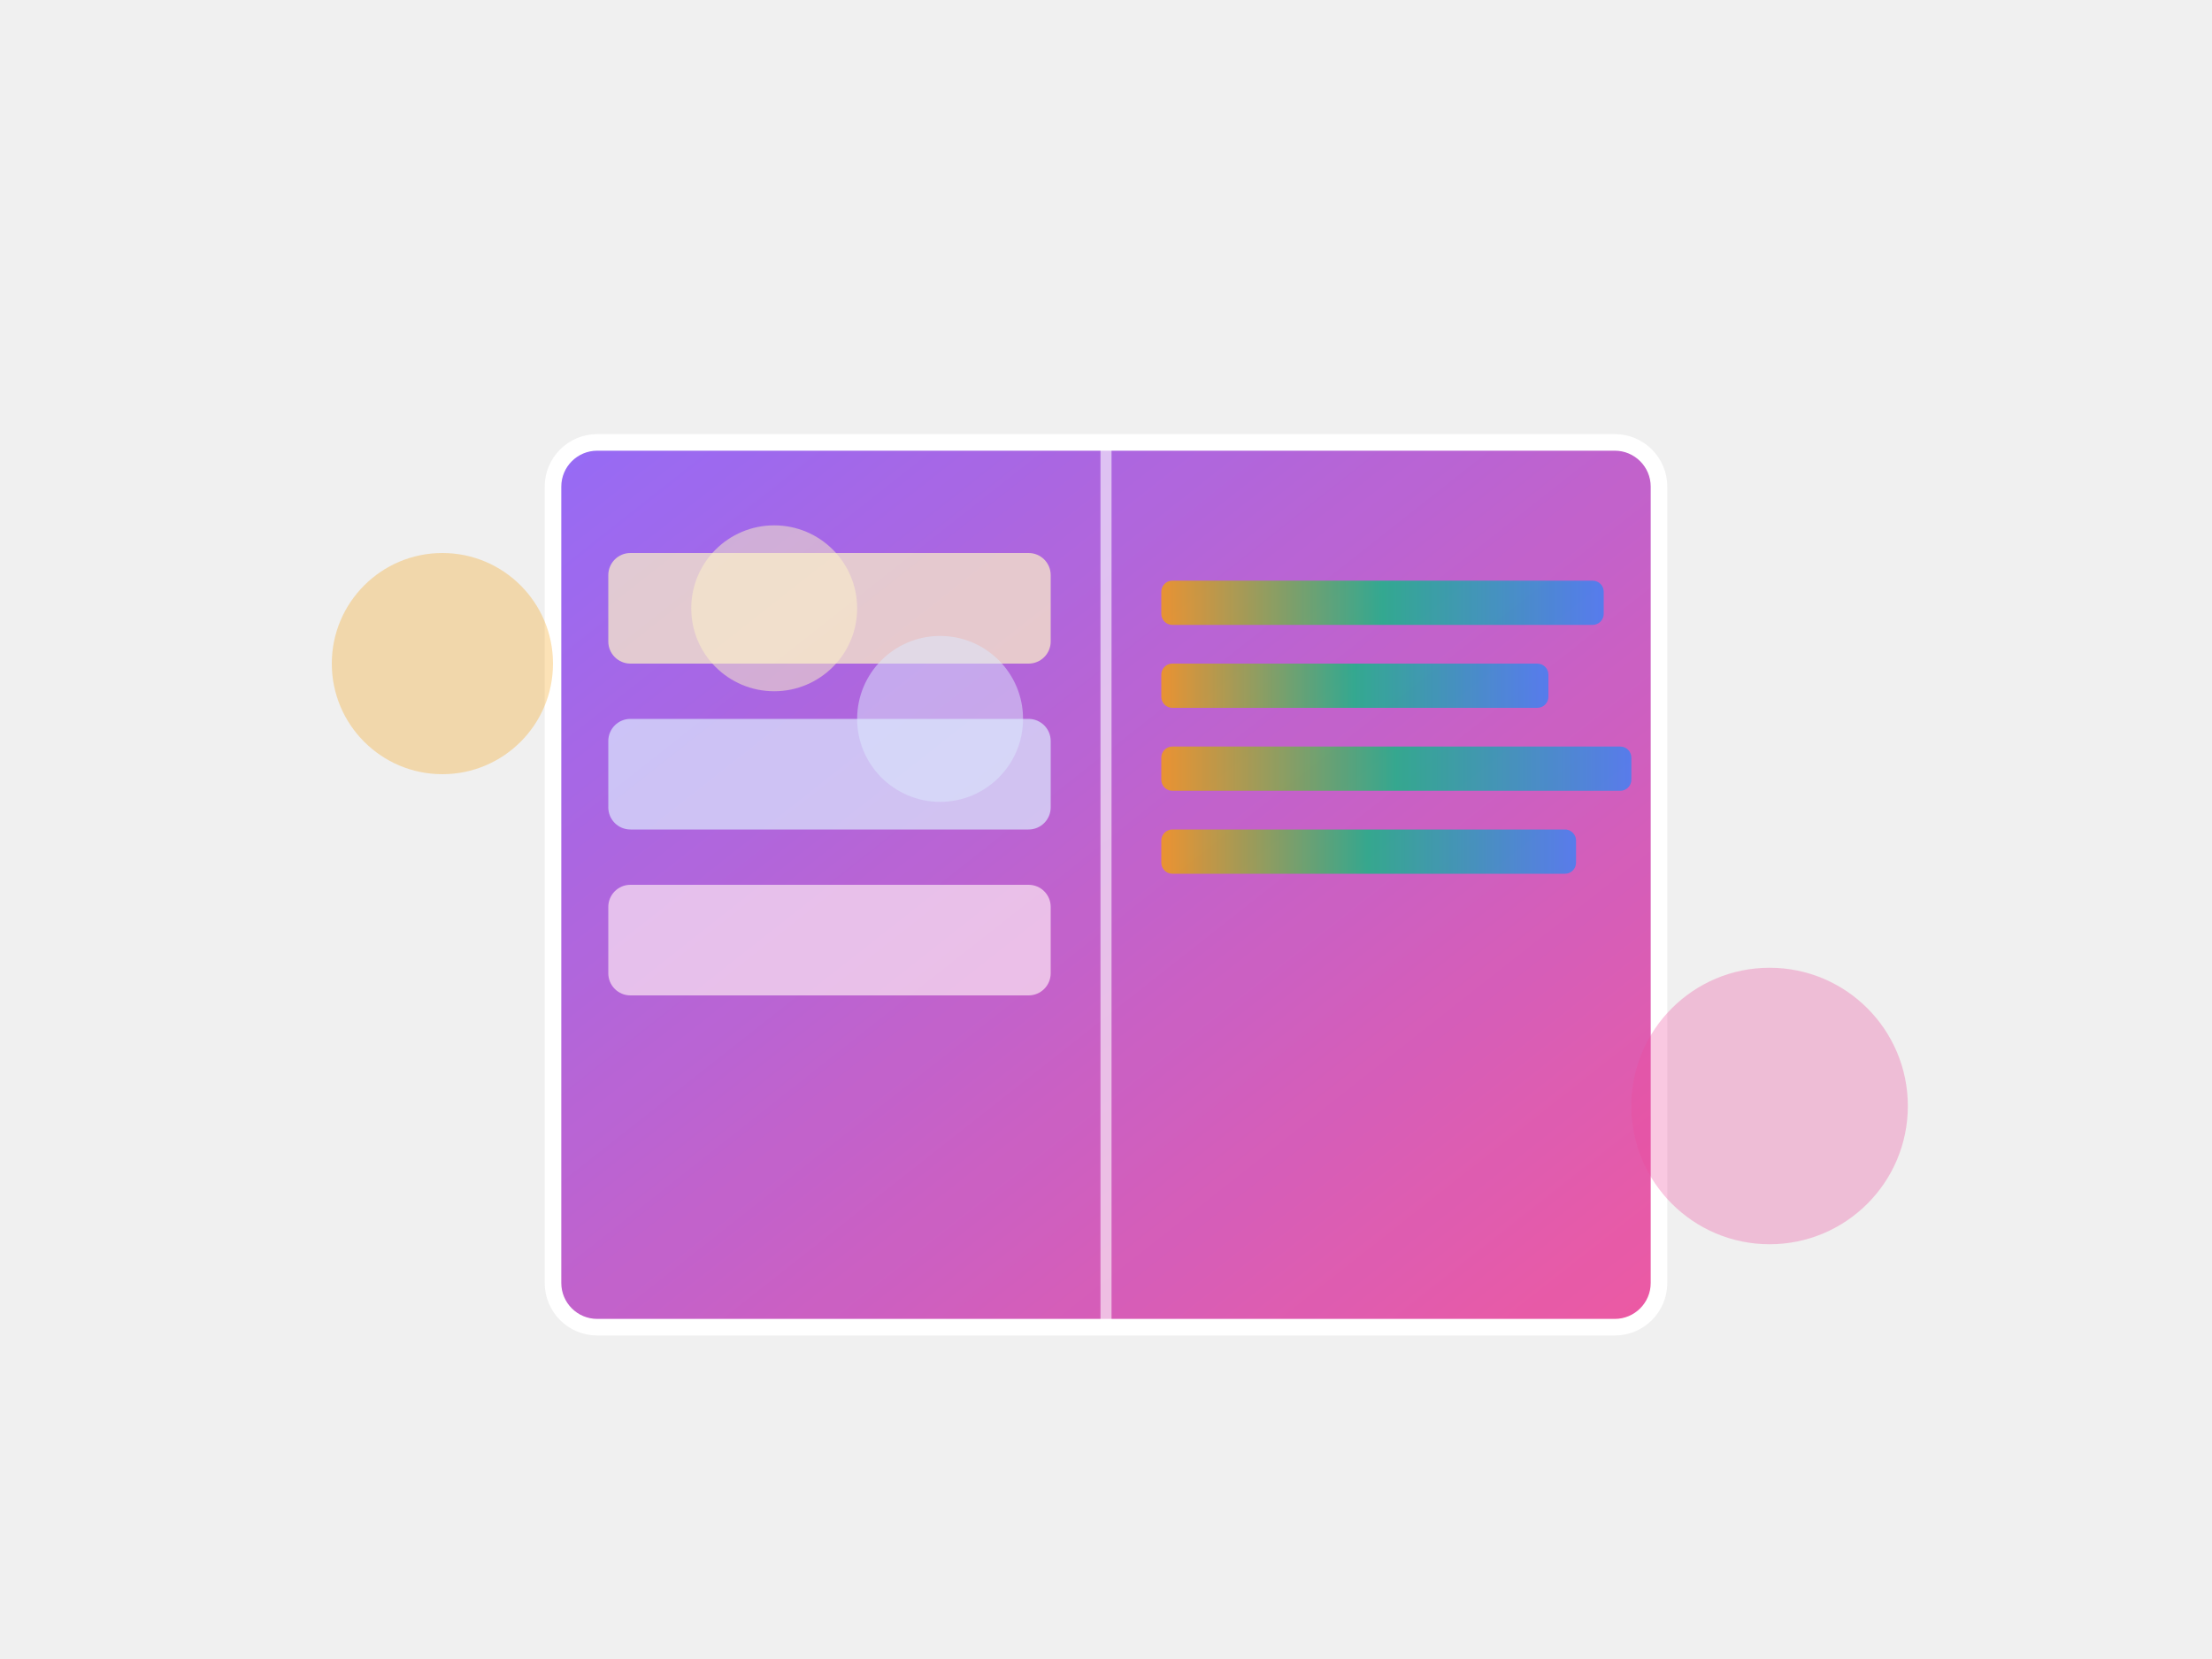
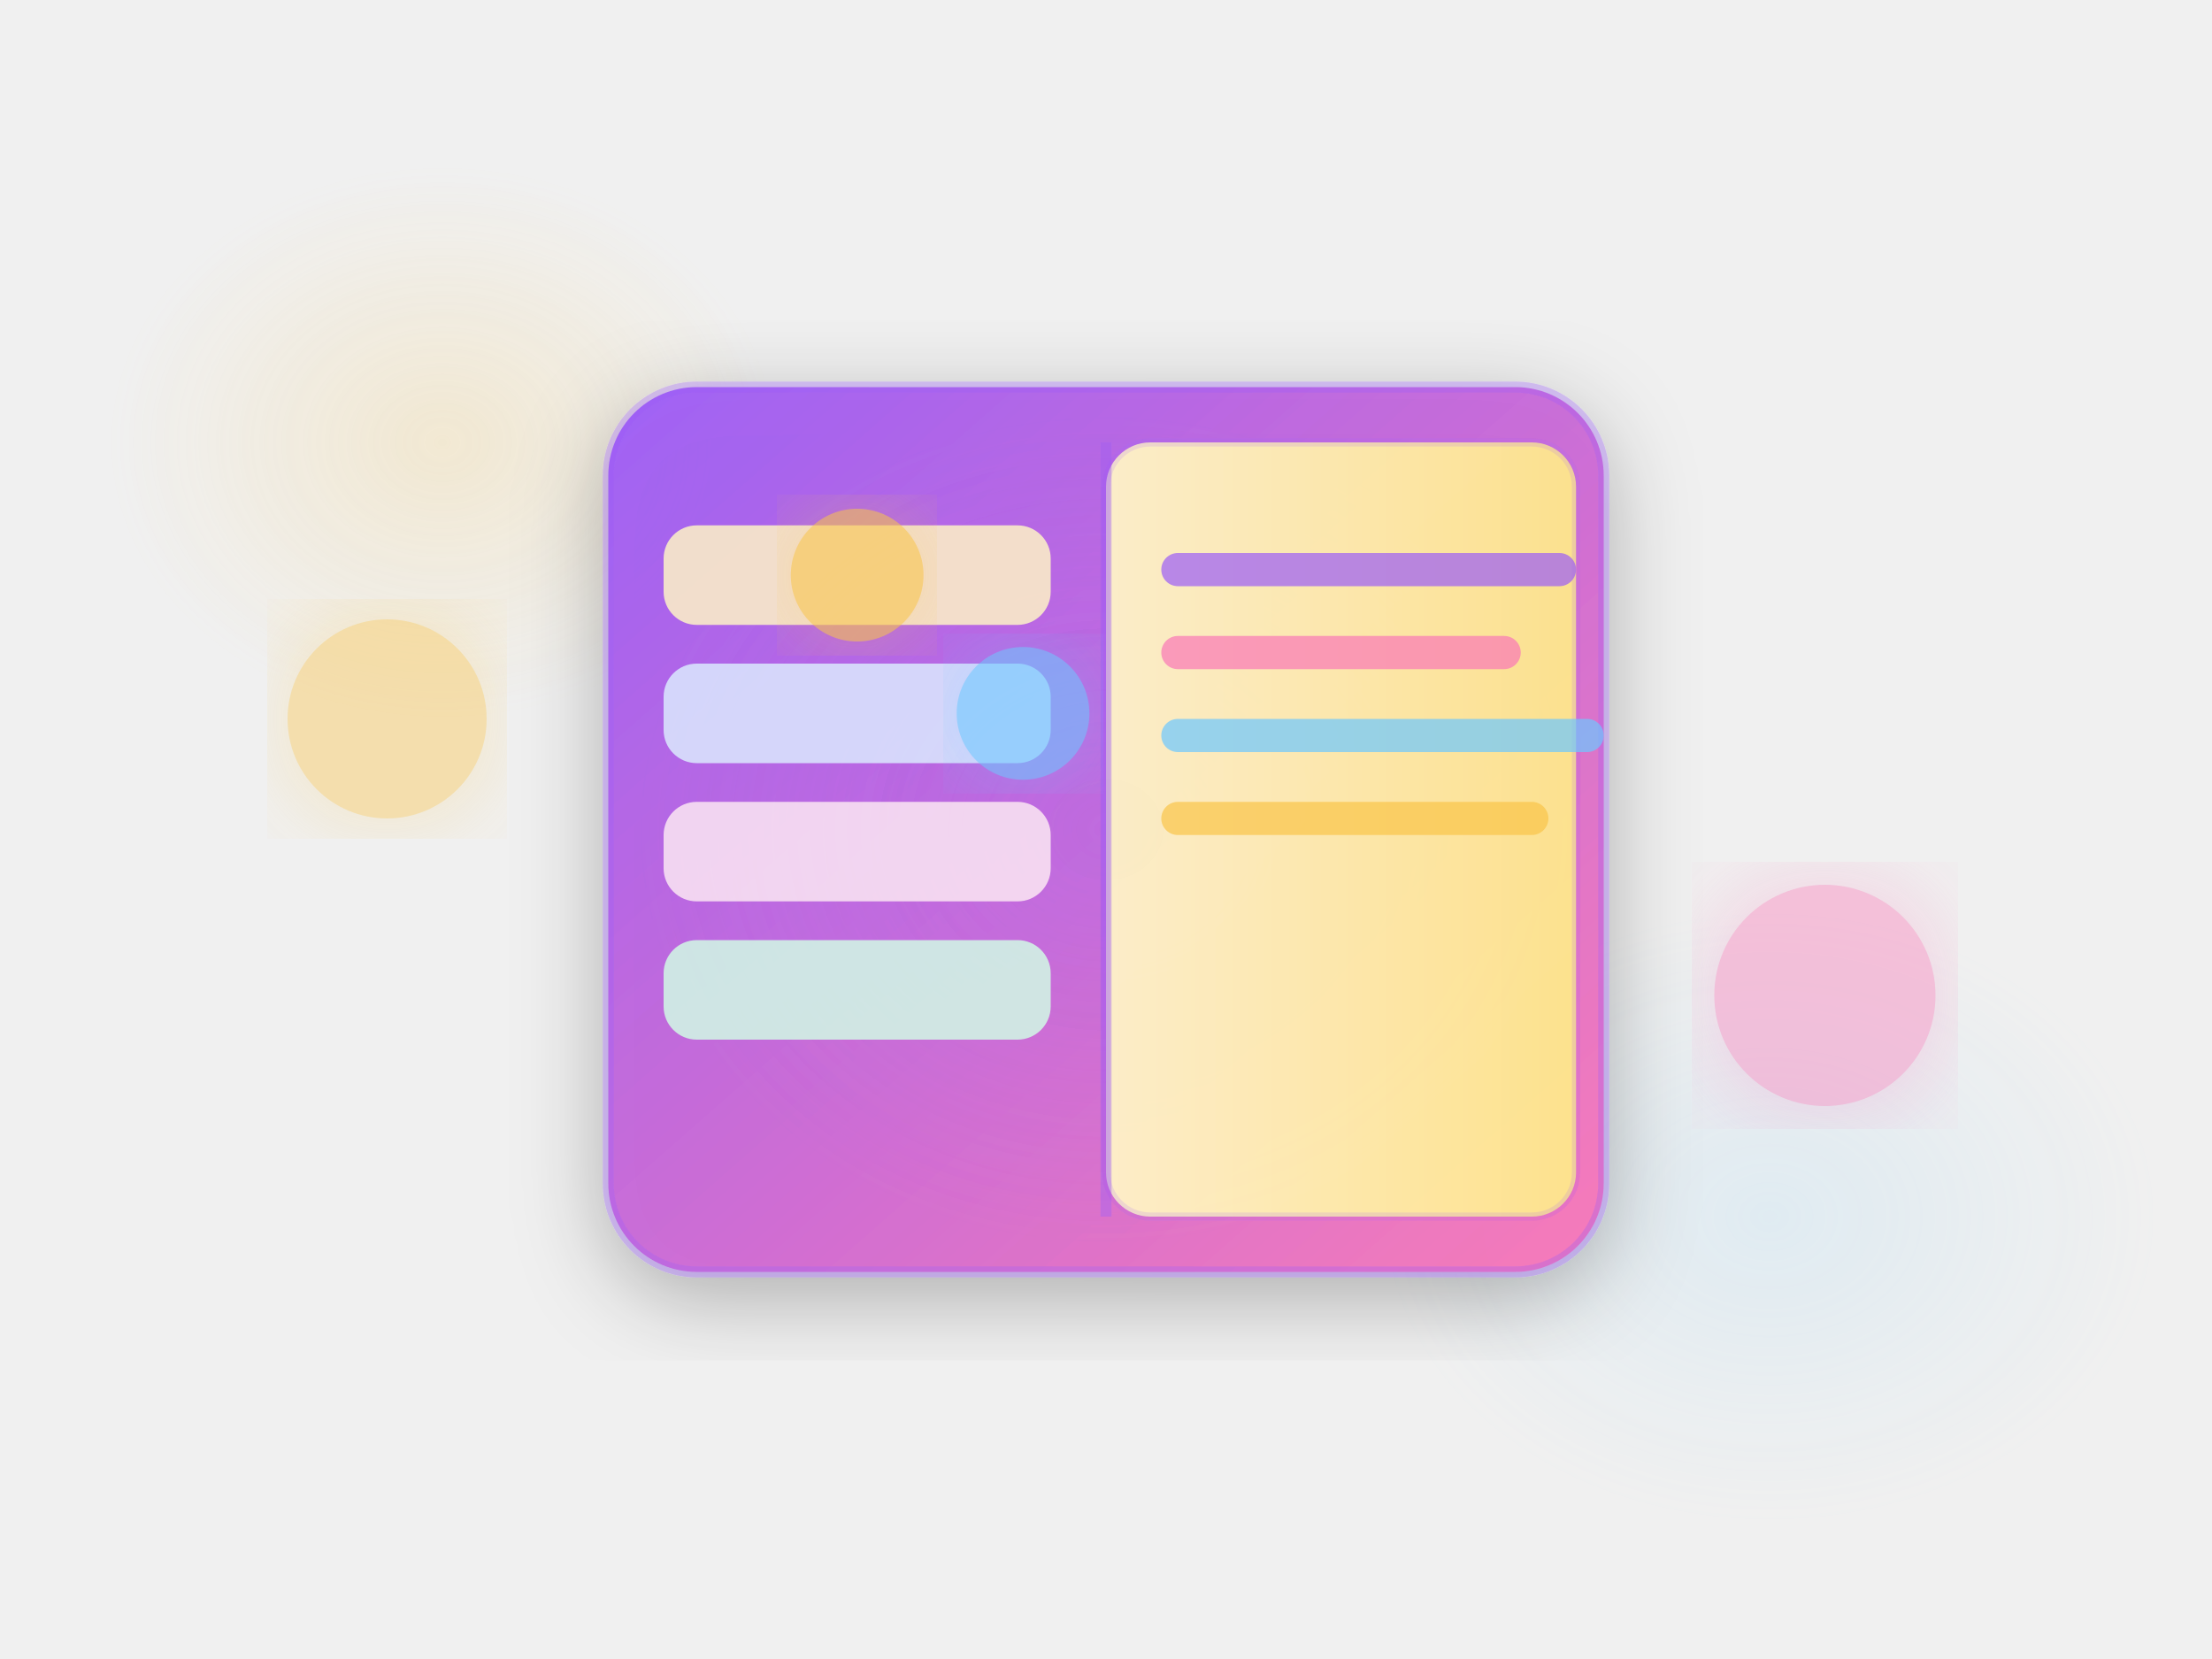
<svg xmlns="http://www.w3.org/2000/svg" viewBox="0 0 400 300" width="400" height="300">
  <defs>
-     <linearGradient id="bookGradient" x1="0%" y1="0%" x2="100%" y2="100%">
-       <stop offset="0%" style="stop-color:#8B5CF6;stop-opacity:1" />
-       <stop offset="100%" style="stop-color:#EC4899;stop-opacity:1" />
+     <linearGradient id="bookGrad" x1="0%" y1="0%" x2="100%" y2="100%">
+       <stop offset="0%" style="stop-color:#9B5CF6;stop-opacity:1" />
+       <stop offset="100%" style="stop-color:#F977B7;stop-opacity:1" />
    </linearGradient>
-     <linearGradient id="textGradient" x1="0%" y1="0%" x2="100%" y2="0%">
-       <stop offset="0%" style="stop-color:#F59E0B;stop-opacity:1" />
-       <stop offset="50%" style="stop-color:#10B981;stop-opacity:1" />
-       <stop offset="100%" style="stop-color:#3B82F6;stop-opacity:1" />
+     <linearGradient id="pageGrad" x1="0%" y1="0%" x2="100%" y2="0%">
+       <stop offset="0%" style="stop-color:#FEF3C7;stop-opacity:0.95" />
+       <stop offset="100%" style="stop-color:#FDE68A;stop-opacity:0.95" />
    </linearGradient>
+     <radialGradient id="glowGrad" cx="50%" cy="50%">
+       <stop offset="0%" style="stop-color:#9B5CF6;stop-opacity:0.4" />
+       <stop offset="100%" style="stop-color:#9B5CF6;stop-opacity:0" />
+     </radialGradient>
+     <radialGradient id="bgBlob1" cx="50%" cy="50%">
+       <stop offset="0%" style="stop-color:#F9C449;stop-opacity:0.3" />
+       <stop offset="100%" style="stop-color:#F9C449;stop-opacity:0" />
+     </radialGradient>
+     <radialGradient id="bgBlob2" cx="50%" cy="50%">
+       <stop offset="0%" style="stop-color:#6CC8FF;stop-opacity:0.25" />
+       <stop offset="100%" style="stop-color:#6CC8FF;stop-opacity:0" />
+     </radialGradient>
+     <filter id="softShadow">
+       <feGaussianBlur in="SourceAlpha" stdDeviation="8" />
+       <feOffset dx="0" dy="4" result="offsetblur" />
+       <feComponentTransfer>
+         <feFuncA type="linear" slope="0.3" />
+       </feComponentTransfer>
+       <feMerge>
+         <feMergeNode />
+         <feMergeNode in="SourceGraphic" />
+       </feMerge>
+     </filter>
+     <filter id="glow">
+       <feGaussianBlur stdDeviation="12" result="coloredBlur" />
+       <feMerge>
+         <feMergeNode in="coloredBlur" />
+         <feMergeNode in="SourceGraphic" />
+       </feMerge>
+     </filter>
  </defs>
-   <rect x="100" y="80" width="200" height="160" rx="8" fill="url(#bookGradient)" opacity="0.9" />
-   <rect x="100" y="80" width="200" height="160" rx="8" fill="none" stroke="#fff" stroke-width="3" />
-   <line x1="200" y1="80" x2="200" y2="240" stroke="#fff" stroke-width="2" opacity="0.6" />
-   <rect x="110" y="100" width="80" height="20" rx="4" fill="#FEF3C7" opacity="0.7" />
-   <rect x="110" y="130" width="80" height="20" rx="4" fill="#DBEAFE" opacity="0.7" />
-   <rect x="110" y="160" width="80" height="20" rx="4" fill="#FCE7F3" opacity="0.7" />
-   <rect x="210" y="105" width="80" height="8" rx="2" fill="url(#textGradient)" opacity="0.8" />
-   <rect x="210" y="120" width="70" height="8" rx="2" fill="url(#textGradient)" opacity="0.8" />
-   <rect x="210" y="135" width="85" height="8" rx="2" fill="url(#textGradient)" opacity="0.8" />
-   <rect x="210" y="150" width="75" height="8" rx="2" fill="url(#textGradient)" opacity="0.8" />
-   <circle cx="140" cy="110" r="15" fill="#FEF3C7" opacity="0.5">
-     <animate attributeName="opacity" values="0.5;0.8;0.5" dur="2s" repeatCount="indefinite" />
+   <ellipse cx="80" cy="80" rx="60" ry="50" fill="url(#bgBlob1)" opacity="0.6" />
+   <ellipse cx="320" cy="220" rx="70" ry="55" fill="url(#bgBlob2)" opacity="0.5" />
+   <g filter="url(#softShadow)">
+     <rect x="110" y="70" width="180" height="160" rx="16" fill="url(#bookGrad)" opacity="0.95" />
+     <rect x="110" y="70" width="180" height="160" rx="16" fill="none" stroke="rgba(155, 92, 246, 0.3)" stroke-width="2" />
+     <rect x="115" y="75" width="170" height="150" rx="12" fill="url(#glowGrad)" opacity="0.6" />
+     <rect x="200" y="80" width="85" height="140" rx="8" fill="url(#pageGrad)" />
+     <rect x="200" y="80" width="85" height="140" rx="8" fill="none" stroke="rgba(155, 92, 246, 0.15)" stroke-width="1.5" />
+     <line x1="200" y1="80" x2="200" y2="220" stroke="rgba(155, 92, 246, 0.4)" stroke-width="2" />
+   </g>
+   <rect x="120" y="95" width="70" height="18" rx="6" fill="#FEF3C7" opacity="0.85" />
+   <rect x="120" y="120" width="70" height="18" rx="6" fill="#DBEAFE" opacity="0.85" />
+   <rect x="120" y="145" width="70" height="18" rx="6" fill="#FCE7F3" opacity="0.85" />
+   <rect x="120" y="170" width="70" height="18" rx="6" fill="#D1FAE5" opacity="0.85" />
+   <rect x="210" y="100" width="75" height="6" rx="3" fill="#9B5CF6" opacity="0.7" />
+   <rect x="210" y="115" width="65" height="6" rx="3" fill="#F977B7" opacity="0.7" />
+   <rect x="210" y="130" width="80" height="6" rx="3" fill="#6CC8FF" opacity="0.7" />
+   <rect x="210" y="145" width="70" height="6" rx="3" fill="#F9C449" opacity="0.7" />
+   <circle cx="155" cy="104" r="12" fill="#F9C449" opacity="0.6" filter="url(#glow)">
+     <animate attributeName="opacity" values="0.6;0.9;0.6" dur="2.5s" repeatCount="indefinite" />
  </circle>
-   <circle cx="170" cy="130" r="15" fill="#DBEAFE" opacity="0.5">
-     <animate attributeName="opacity" values="0.5;0.8;0.5" dur="2s" begin="0.5s" repeatCount="indefinite" />
+   <circle cx="185" cy="129" r="12" fill="#6CC8FF" opacity="0.6" filter="url(#glow)">
+     <animate attributeName="opacity" values="0.6;0.9;0.6" dur="2.5s" begin="0.5s" repeatCount="indefinite" />
  </circle>
-   <circle cx="80" cy="120" r="20" fill="#F59E0B" opacity="0.3">
-     <animate attributeName="r" values="20;25;20" dur="3s" repeatCount="indefinite" />
+   <circle cx="70" cy="130" r="18" fill="#F9C449" opacity="0.4" filter="url(#glow)">
+     <animate attributeName="r" values="18;22;18" dur="4s" repeatCount="indefinite" />
  </circle>
-   <circle cx="320" cy="200" r="25" fill="#EC4899" opacity="0.3">
-     <animate attributeName="r" values="25;30;25" dur="3s" begin="1s" repeatCount="indefinite" />
+   <circle cx="330" cy="180" r="20" fill="#F977B7" opacity="0.4" filter="url(#glow)">
+     <animate attributeName="r" values="20;24;20" dur="4s" begin="1.5s" repeatCount="indefinite" />
  </circle>
</svg>
